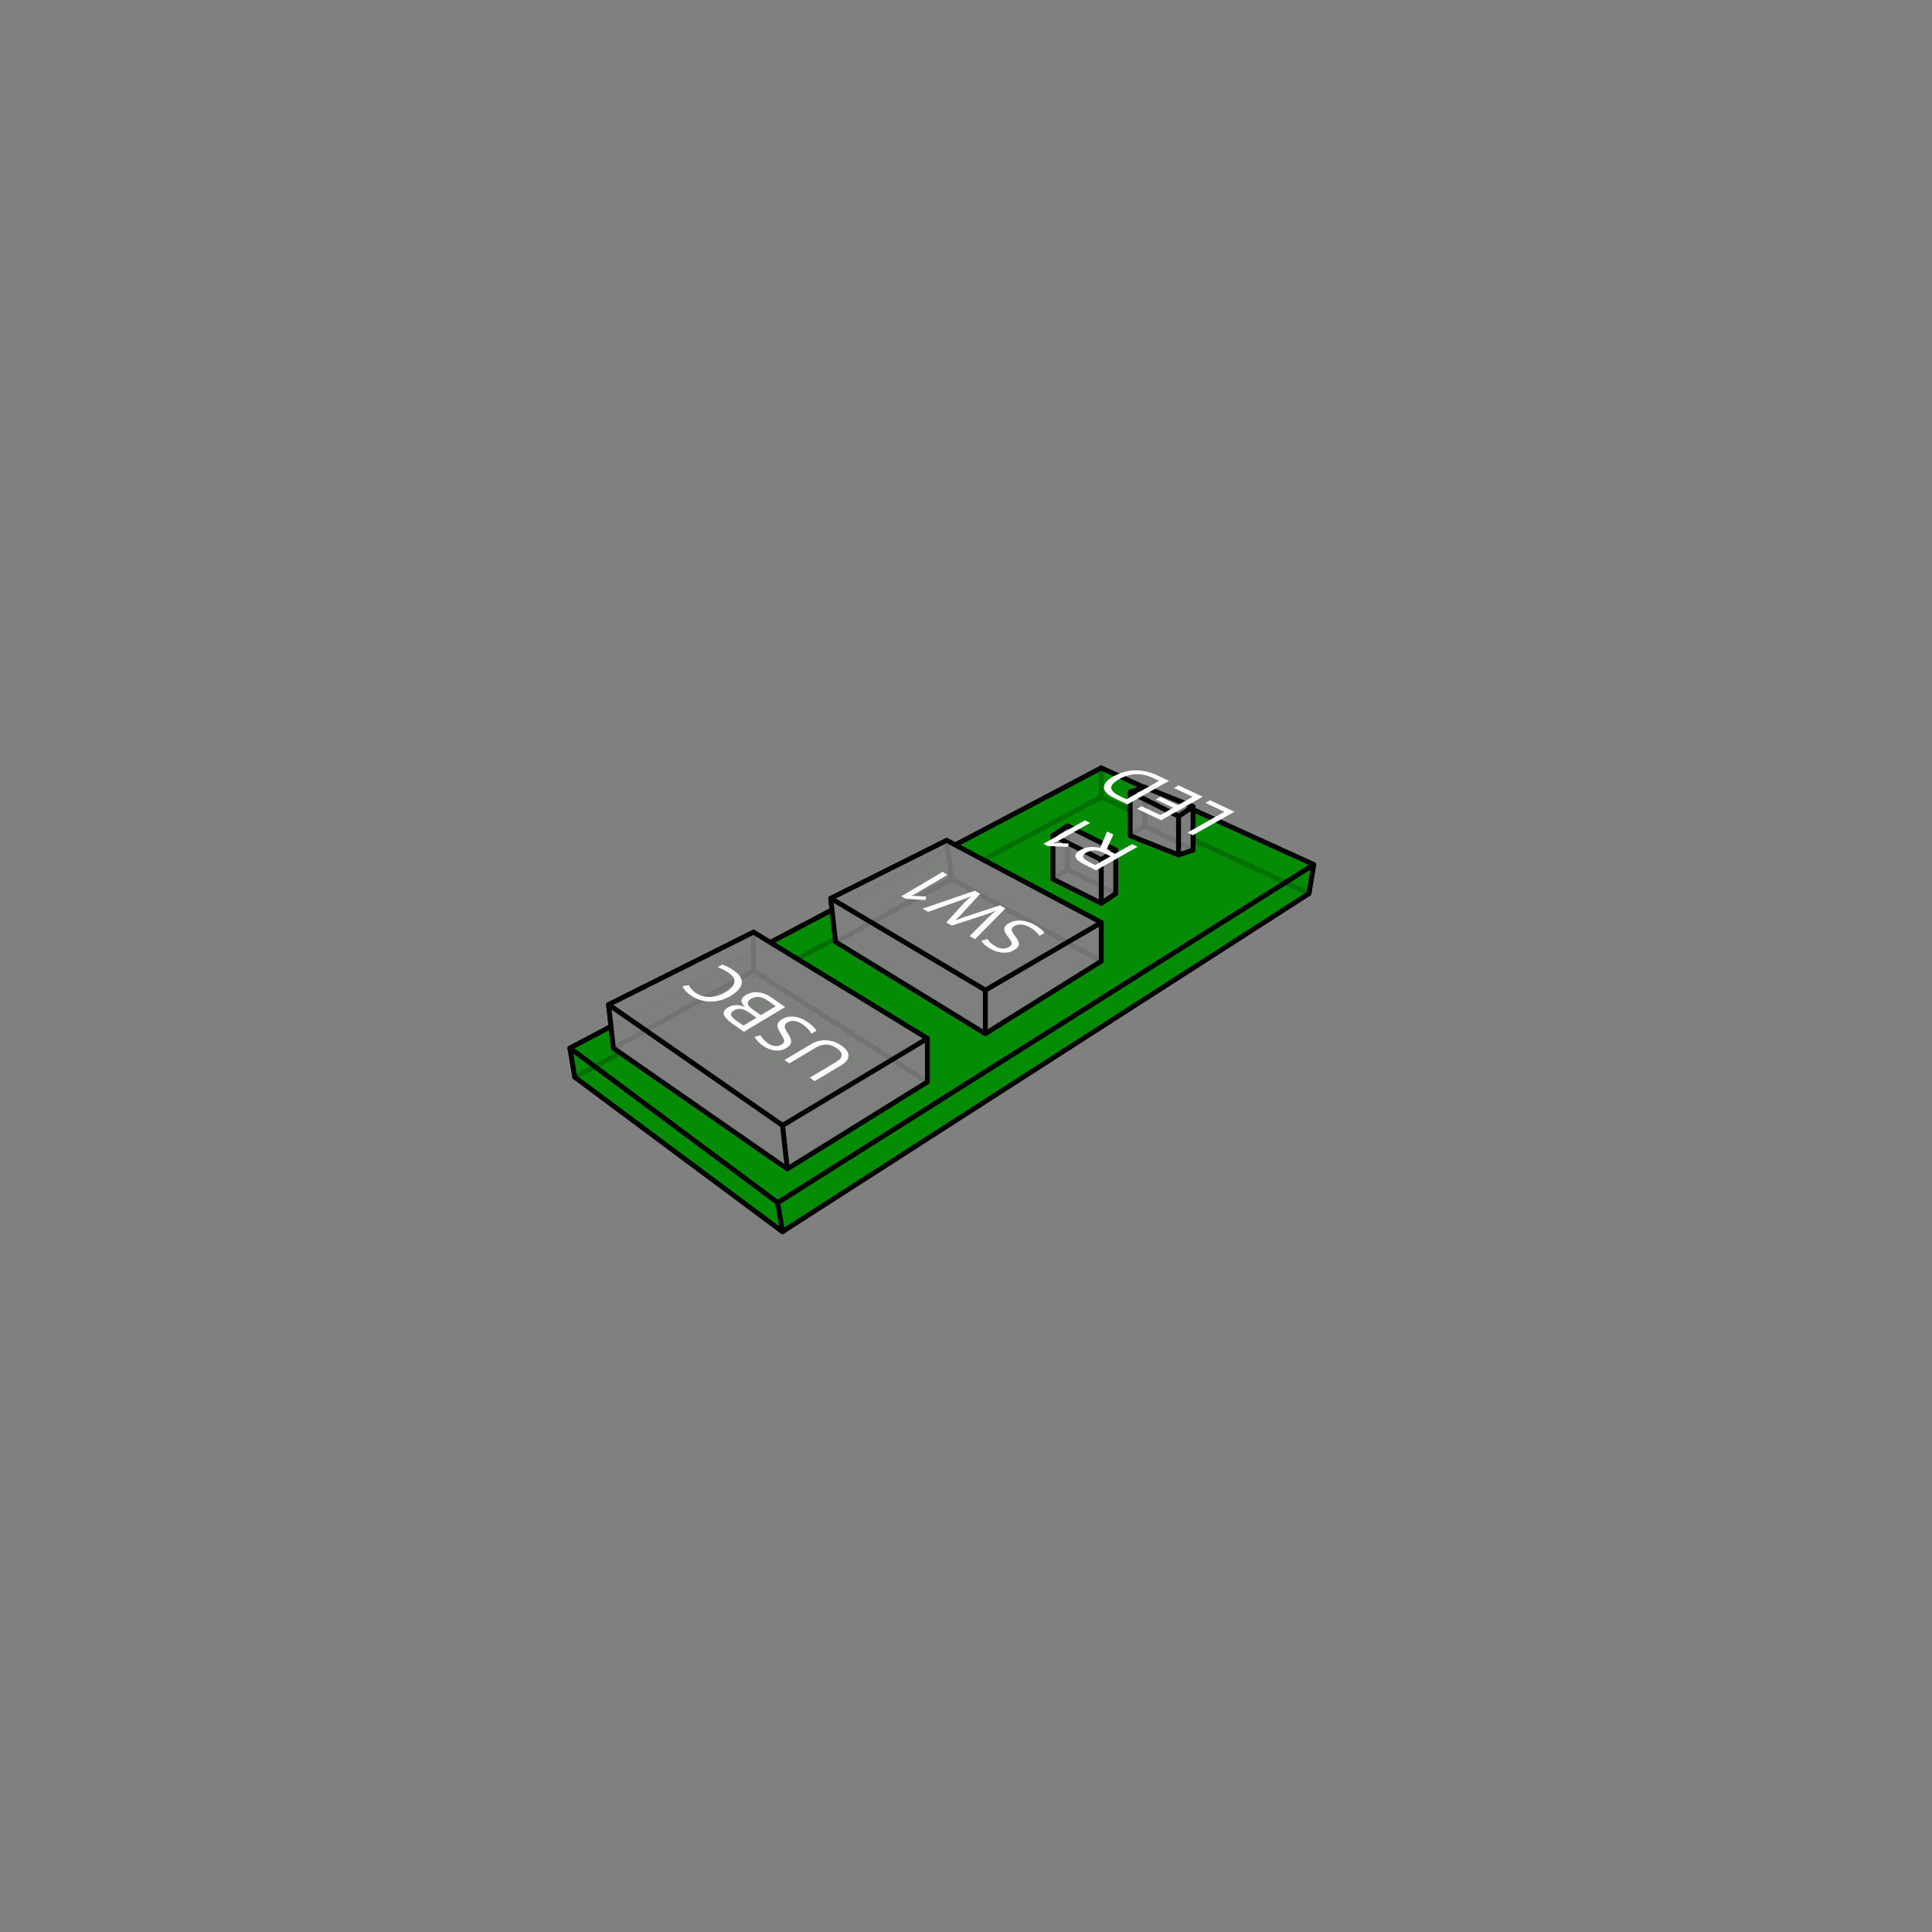
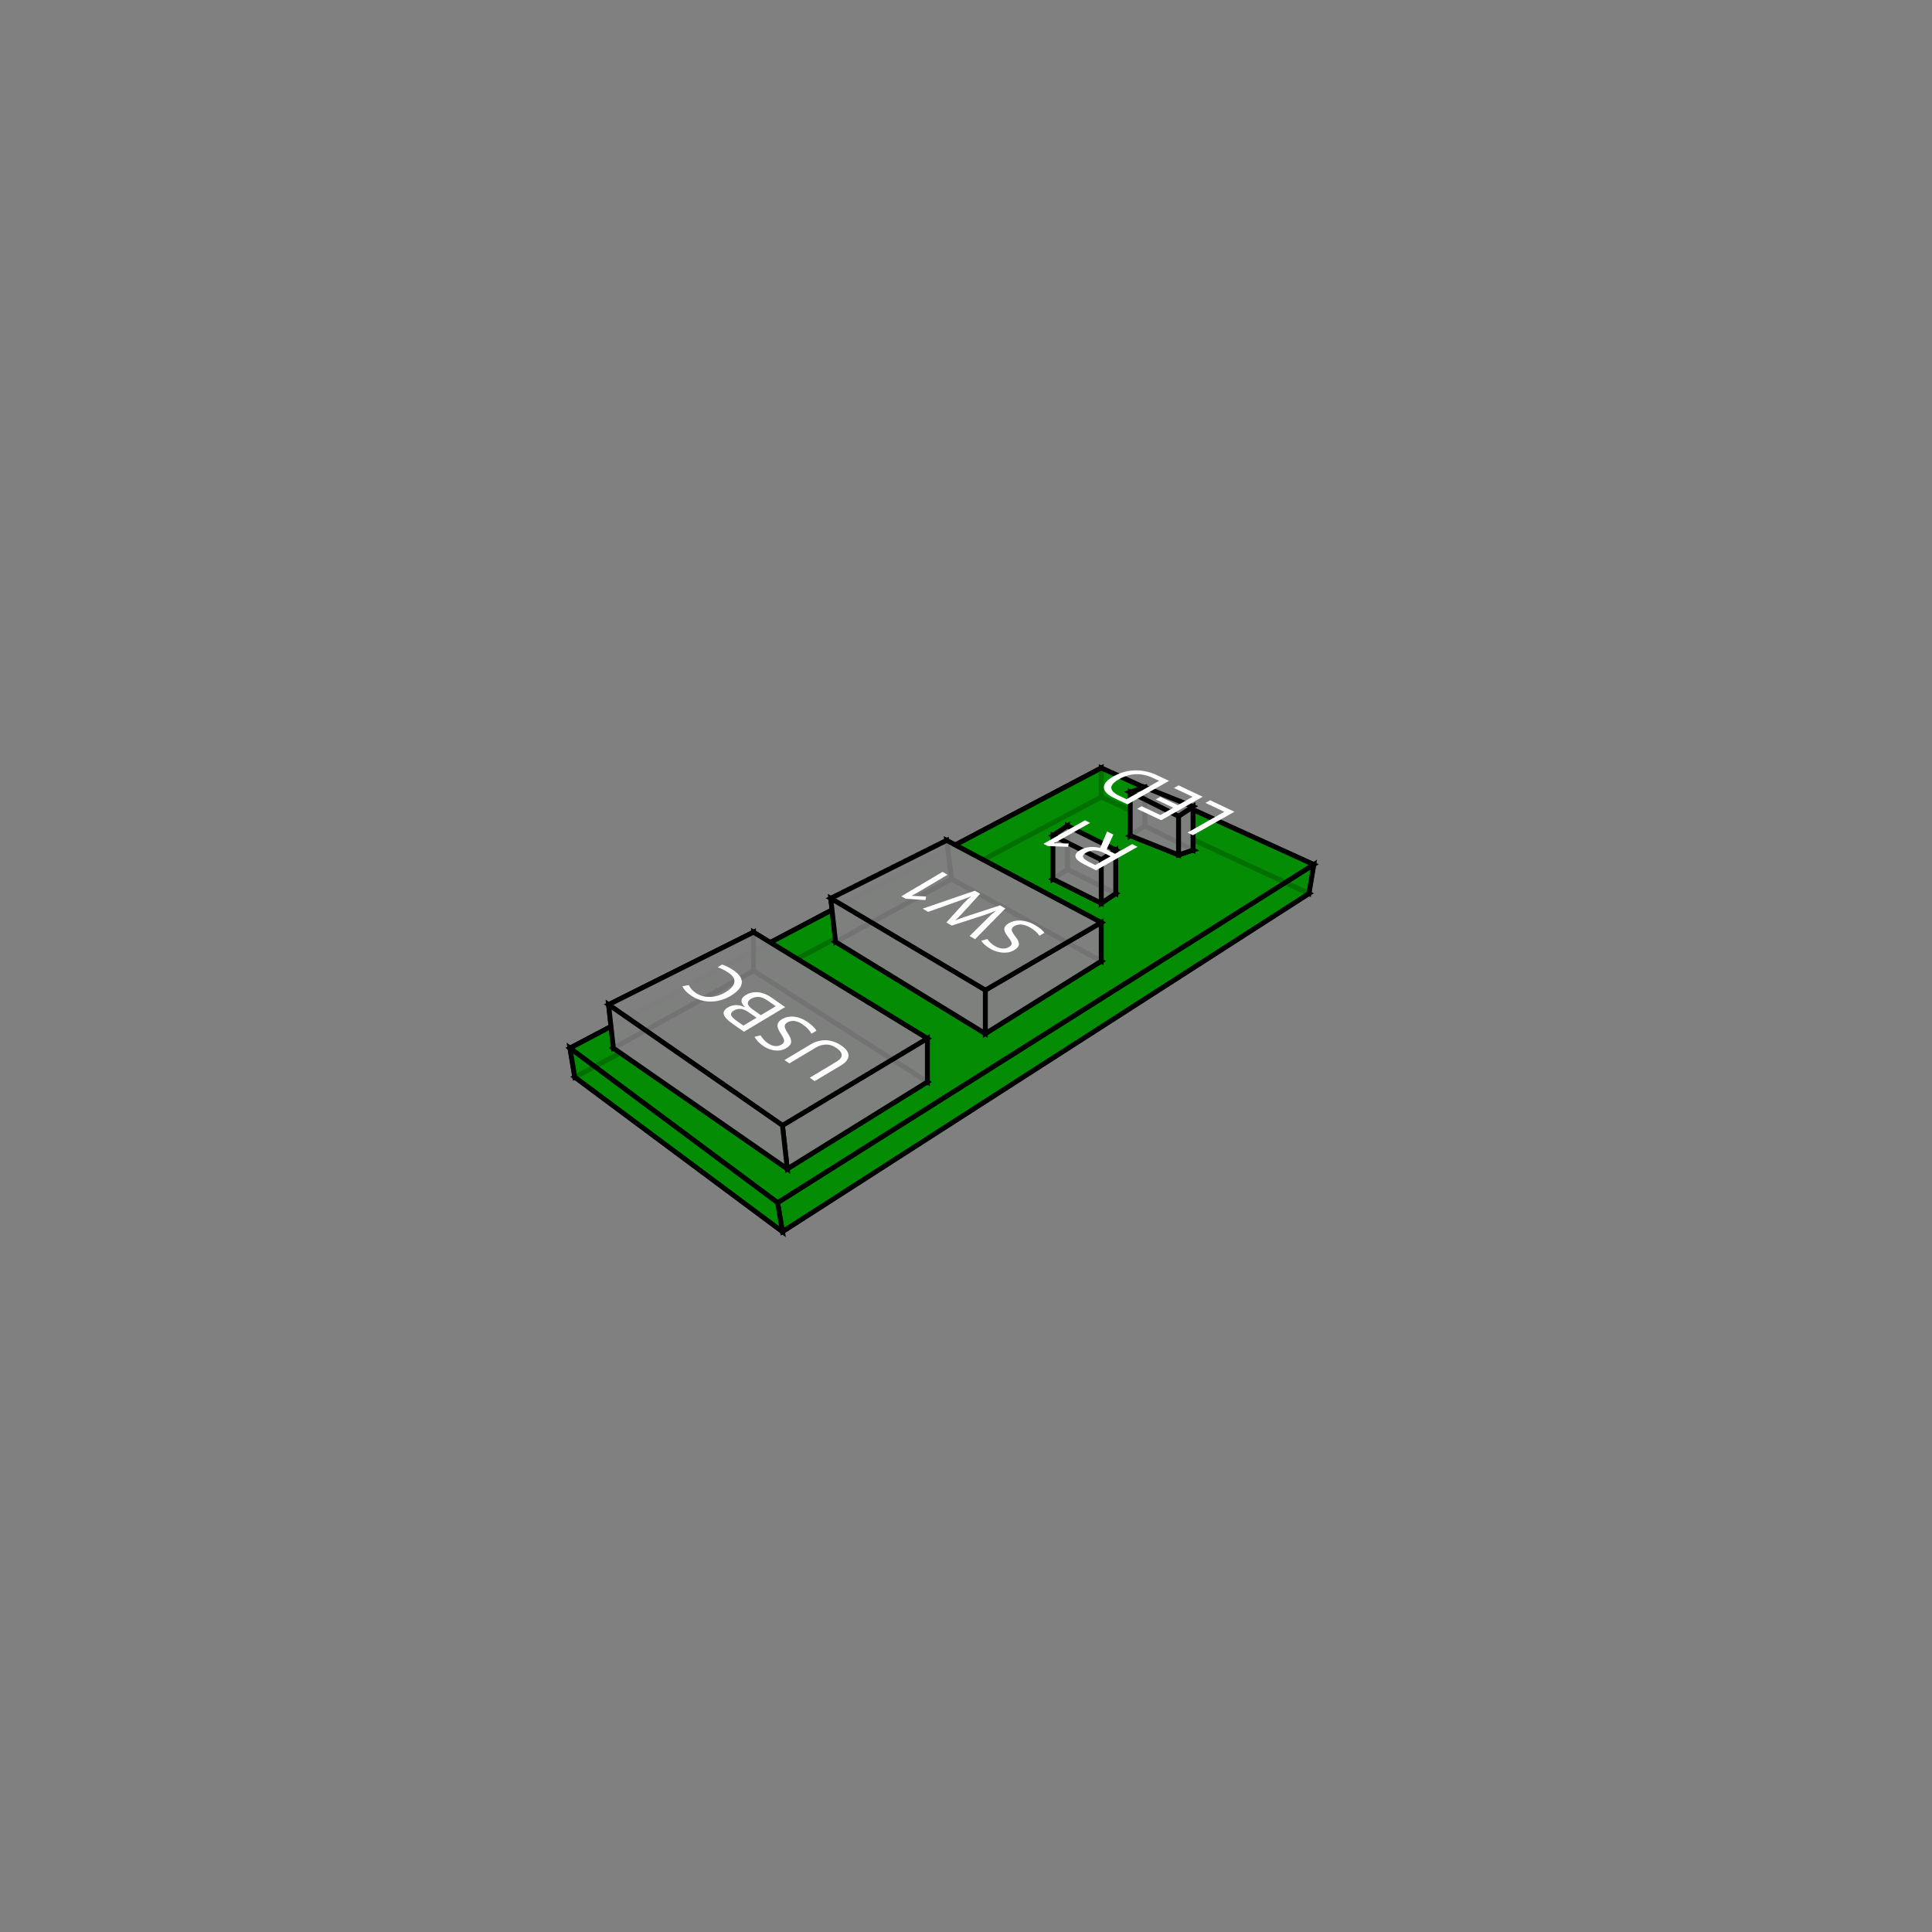
<svg xmlns="http://www.w3.org/2000/svg" width="400" height="400" viewBox="-200 -200 400 400">
  <rect x="-200" y="-200" width="400" height="400" fill="gray" />
-   <g stroke="#000" stroke-width="1" stroke-linecap="round" stroke-linejoin="round">
-     <polygon fill="rgba(0,140,0,0.8)" points="71,-15 72,-21 28,-41 28,-35" />
-     <polygon fill="rgba(0,140,0,0.8)" points="-38,55 -81,23 28,-35 71,-15" />
-     <polygon fill="rgba(0,140,0,0.8)" points="-81,23 -82,17 28,-41 28,-35" />
-     <polygon fill="rgba(0,140,0,0.8)" points="-38,55 -39,49 72,-21 71,-15" />
-     <polygon fill="rgba(0,140,0,0.8)" points="-39,49 -82,17 28,-41 72,-21" />
-     <polygon fill="rgba(128,128,128,0.9)" points="47,-24 47,-33 37,-37 37,-29" />
-     <polygon fill="rgba(128,128,128,0.9)" points="44,-23 34,-27 37,-29 47,-24" />
-     <polygon fill="rgba(128,128,128,0.9)" points="34,-27 34,-36 37,-37 37,-29" />
-     <polygon fill="rgba(128,128,128,0.9)" points="44,-23 44,-31 47,-33 47,-24" />
-     <polygon fill="rgba(128,128,128,0.9)" points="44,-31 34,-36 37,-37 47,-33" />
-     <polygon fill="rgba(128,128,128,0.9)" points="44,-23 34,-27 34,-36 44,-31" />
-     <polygon fill="rgba(128,128,128,0.9)" points="31,-15 31,-24 21,-29 21,-20" />
-     <polygon fill="rgba(128,128,128,0.9)" points="28,-13 18,-18 21,-20 31,-15" />
-     <polygon fill="rgba(128,128,128,0.9)" points="18,-18 18,-27 21,-29 21,-20" />
-     <polygon fill="rgba(128,128,128,0.9)" points="28,-13 28,-22 31,-24 31,-15" />
-     <polygon fill="rgba(128,128,128,0.9)" points="28,-22 18,-27 21,-29 31,-24" />
-     <polygon fill="rgba(128,128,128,0.9)" points="28,-13 18,-18 18,-27 28,-22" />
-     <polygon fill="rgba(128,128,128,0.9)" points="28,-1 28,-9 -4,-26 -3,-18" />
-     <polygon fill="rgba(128,128,128,0.9)" points="4,14 -27,-5 -3,-18 28,-1" />
-     <polygon fill="rgba(128,128,128,0.9)" points="-27,-5 -28,-14 -4,-26 -3,-18" />
-     <polygon fill="rgba(128,128,128,0.9)" points="4,14 4,5 28,-9 28,-1" />
-     <polygon fill="rgba(128,128,128,0.9)" points="4,5 -28,-14 -4,-26 28,-9" />
-     <polygon fill="rgba(128,128,128,0.9)" points="4,14 -27,-5 -28,-14 4,5" />
-     <polygon fill="rgba(128,128,128,0.9)" points="-8,24 -8,15 -44,-7 -44,1" />
-     <polygon fill="rgba(128,128,128,0.9)" points="-37,42 -73,17 -44,1 -8,24" />
-     <polygon fill="rgba(128,128,128,0.9)" points="-73,17 -74,8 -44,-7 -44,1" />
-     <polygon fill="rgba(128,128,128,0.9)" points="-37,42 -38,33 -8,15 -8,24" />
-     <polygon fill="rgba(128,128,128,0.9)" points="-38,33 -74,8 -44,-7 -8,15" />
-     <polygon fill="rgba(128,128,128,0.9)" points="-37,42 -73,17 -74,8 -38,33" />
-     <polygon fill="rgba(0,140,0,0.8)" points="-38,55 -81,23 -82,17 -39,49" />
+   <g fill="rgba(0,140,0,0.8)" stroke="#000">
+     <polygon points="71,-15 72,-21 28,-41 28,-35" />
+     <polygon points="-38,55 -81,23 28,-35 71,-15" />
+     <polygon points="-81,23 -82,17 28,-41 28,-35" />
+     <polygon points="-38,55 -39,49 72,-21 71,-15" />
+     <polygon points="-39,49 -82,17 28,-41 72,-21" />
+   </g>
+   <g fill="rgba(128,128,128,0.9)" stroke="#000">
+     <polygon points="47,-24 47,-33 37,-37 37,-29" />
+     <polygon points="44,-23 34,-27 37,-29 47,-24" />
+     <polygon points="34,-27 34,-36 37,-37 37,-29" />
+     <polygon points="44,-23 44,-31 47,-33 47,-24" />
+     <polygon points="44,-31 34,-36 37,-37 47,-33" />
+     <polygon points="44,-23 34,-27 34,-36 44,-31" />
+     <polygon points="31,-15 31,-24 21,-29 21,-20" />
+     <polygon points="28,-13 18,-18 21,-20 31,-15" />
+     <polygon points="18,-18 18,-27 21,-29 21,-20" />
+     <polygon points="28,-13 28,-22 31,-24 31,-15" />
+     <polygon points="28,-22 18,-27 21,-29 31,-24" />
+     <polygon points="28,-13 18,-18 18,-27 28,-22" />
+     <polygon points="28,-1 28,-9 -4,-26 -3,-18" />
+     <polygon points="4,14 -27,-5 -3,-18 28,-1" />
+     <polygon points="-27,-5 -28,-14 -4,-26 -3,-18" />
+     <polygon points="4,14 4,5 28,-9 28,-1" />
+     <polygon points="4,5 -28,-14 -4,-26 28,-9" />
+     <polygon points="4,14 -27,-5 -28,-14 4,5" />
+     <polygon points="-8,24 -8,15 -44,-7 -44,1" />
+     <polygon points="-37,42 -73,17 -44,1 -8,24" />
+     <polygon points="-73,17 -74,8 -44,-7 -44,1" />
+     <polygon points="-37,42 -38,33 -8,15 -8,24" />
+     <polygon points="-38,33 -74,8 -44,-7 -8,15" />
+     <polygon points="-37,42 -73,17 -74,8 -38,33" />
+   </g>
+   <g fill="rgba(0,140,0,0.8)" stroke="#000">
+     <polygon points="-38,55 -81,23 -82,17 -39,49" />
  </g>
  <g font-family="sans-serif" font-size="14" text-anchor="middle" dominant-baseline="central" transform="matrix(-0.8131931 -0.5676814 0.8526841 -0.5101891 -40.98355 12.03907)">
    <text x="0" y="0" fill="white">USBC</text>
  </g>
  <g font-family="sans-serif" font-size="14" text-anchor="middle" dominant-baseline="central" transform="matrix(-0.8954357 -0.4224389 0.8593533 -0.4858114 40.78101 -34.08101)">
    <text x="0" y="0" fill="white">LED</text>
  </g>
  <g font-family="sans-serif" font-size="14" text-anchor="middle" dominant-baseline="central" transform="matrix(-0.8563993 -0.4987652 0.852937 -0.5047738 0.2102568 -11.09953)">
    <text x="0" y="0" fill="white">SW1</text>
  </g>
  <g font-family="sans-serif" font-size="14" text-anchor="middle" dominant-baseline="central" transform="matrix(-0.8843437 -0.4459195 0.8608113 -0.4866357 24.66032 -25.15015)">
    <text x="0" y="0" fill="white">R1</text>
  </g>
</svg>
